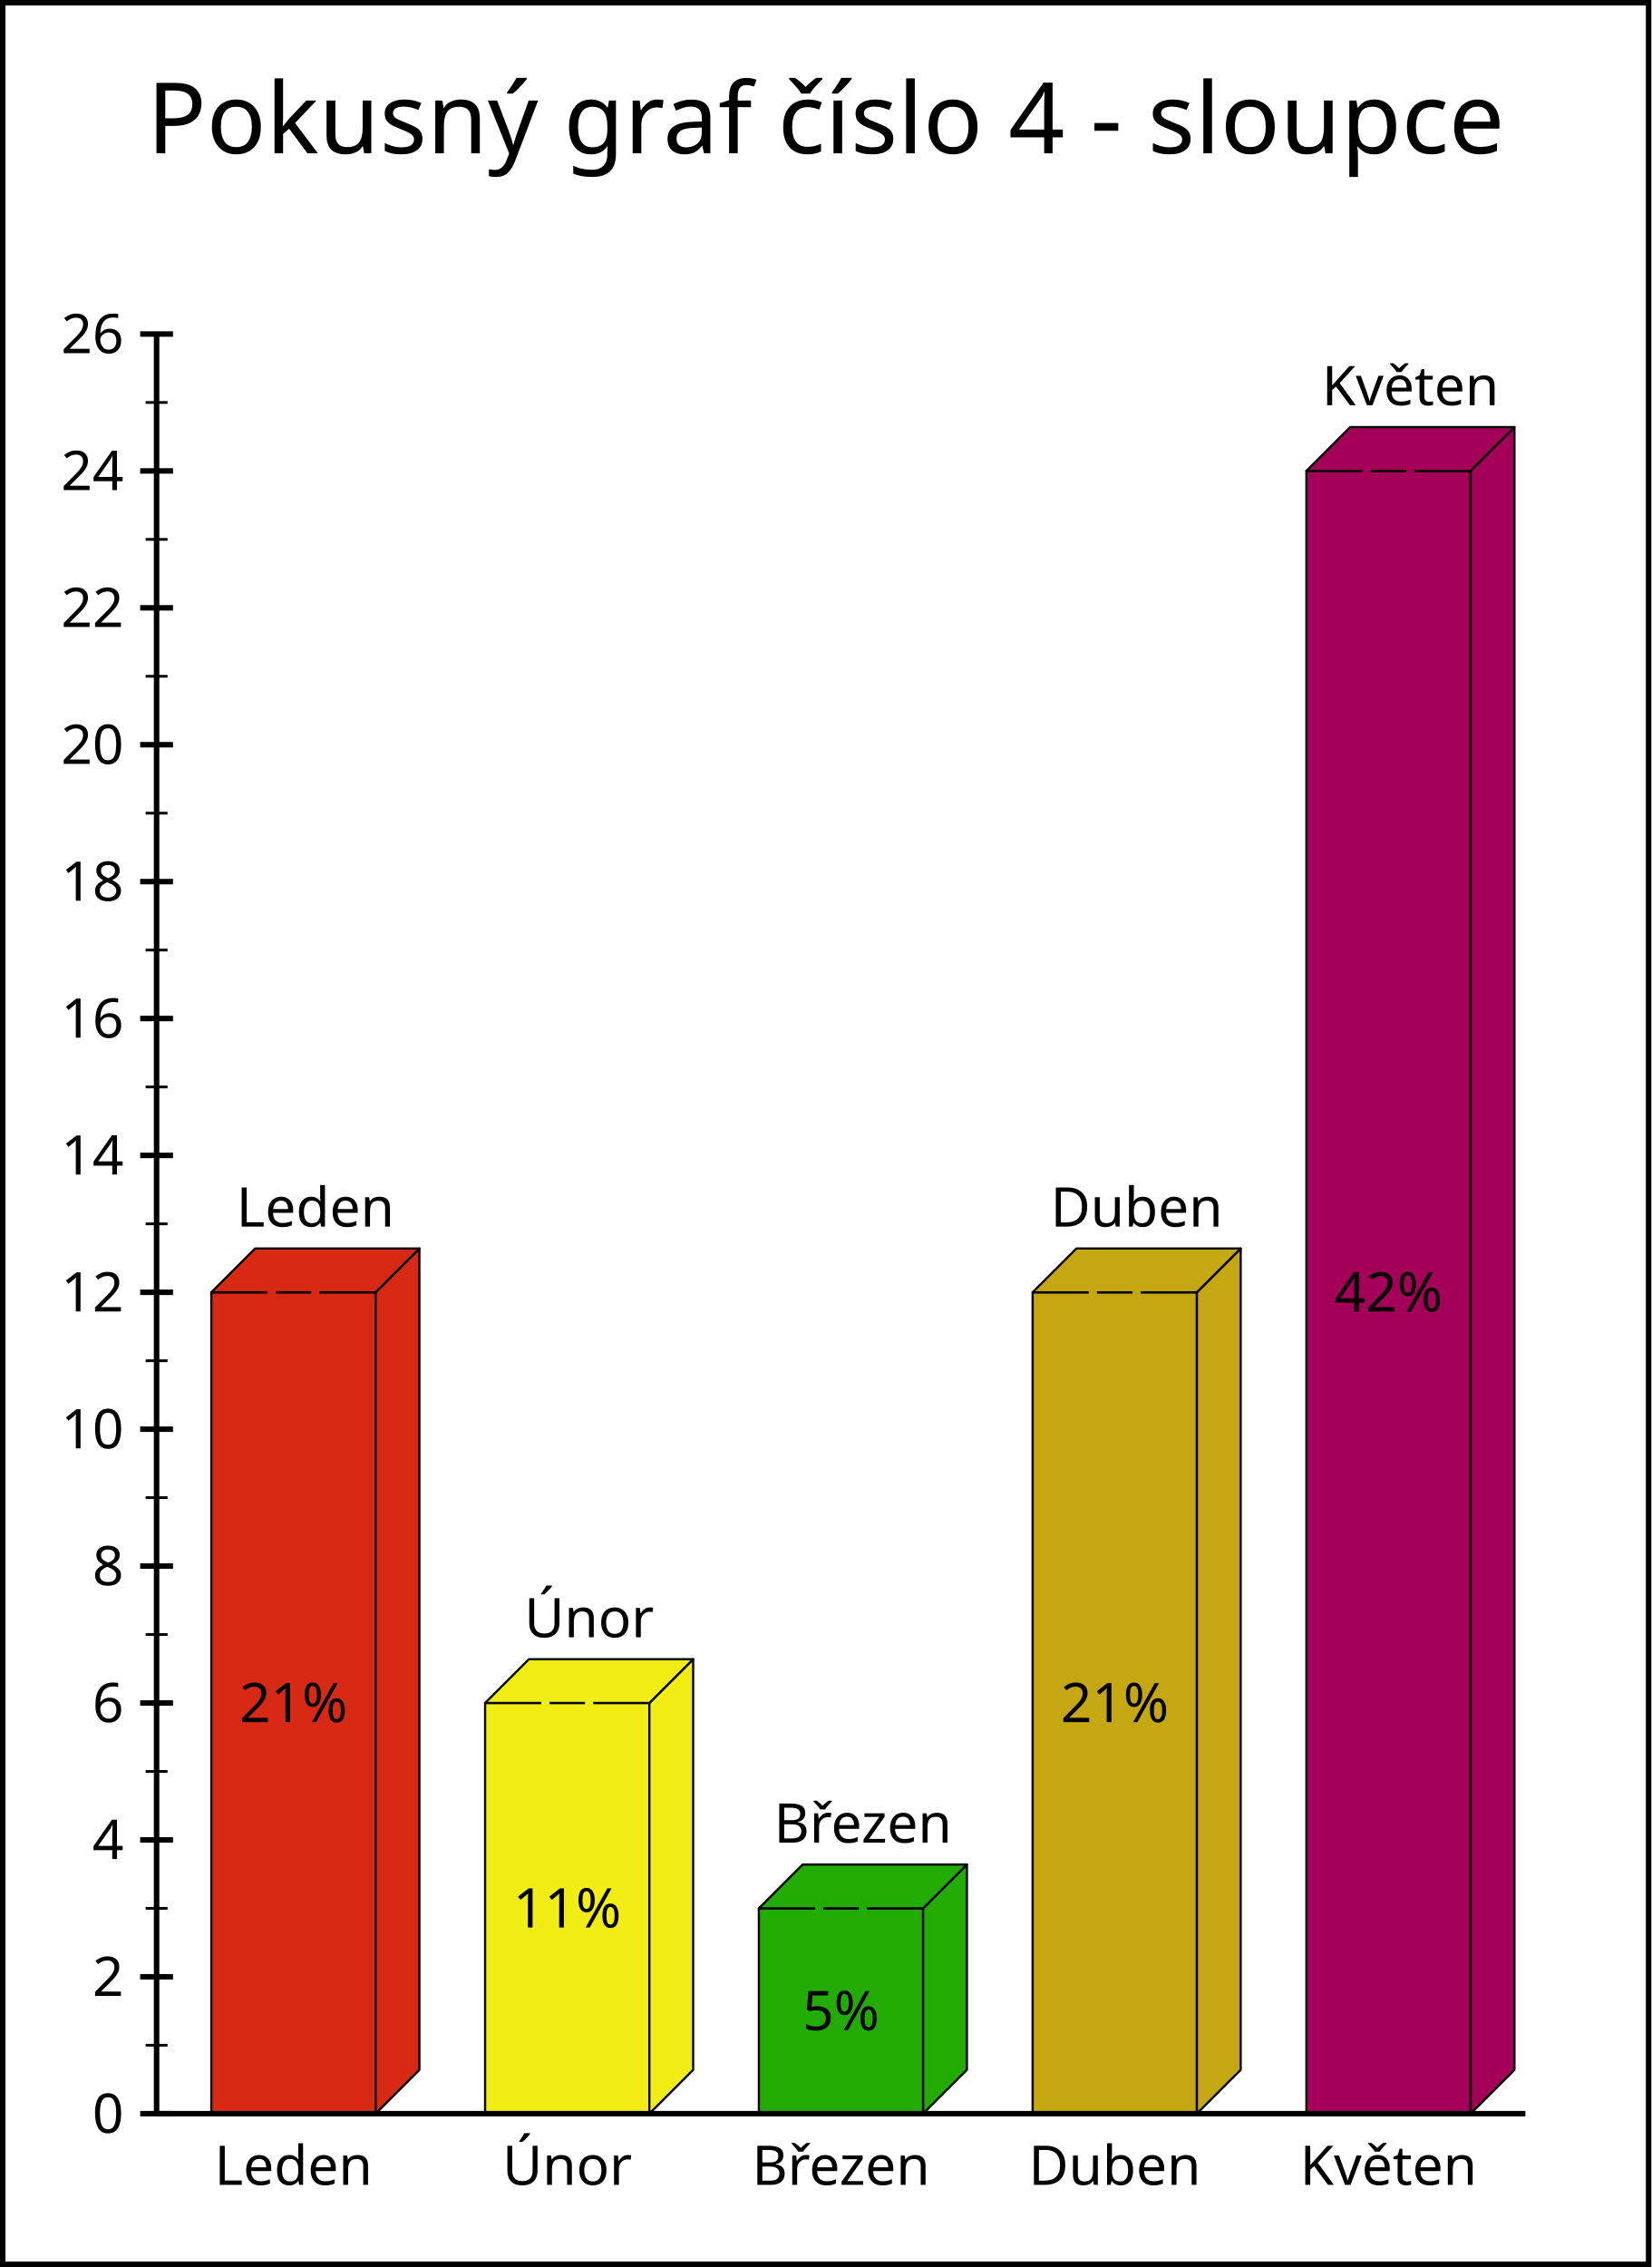
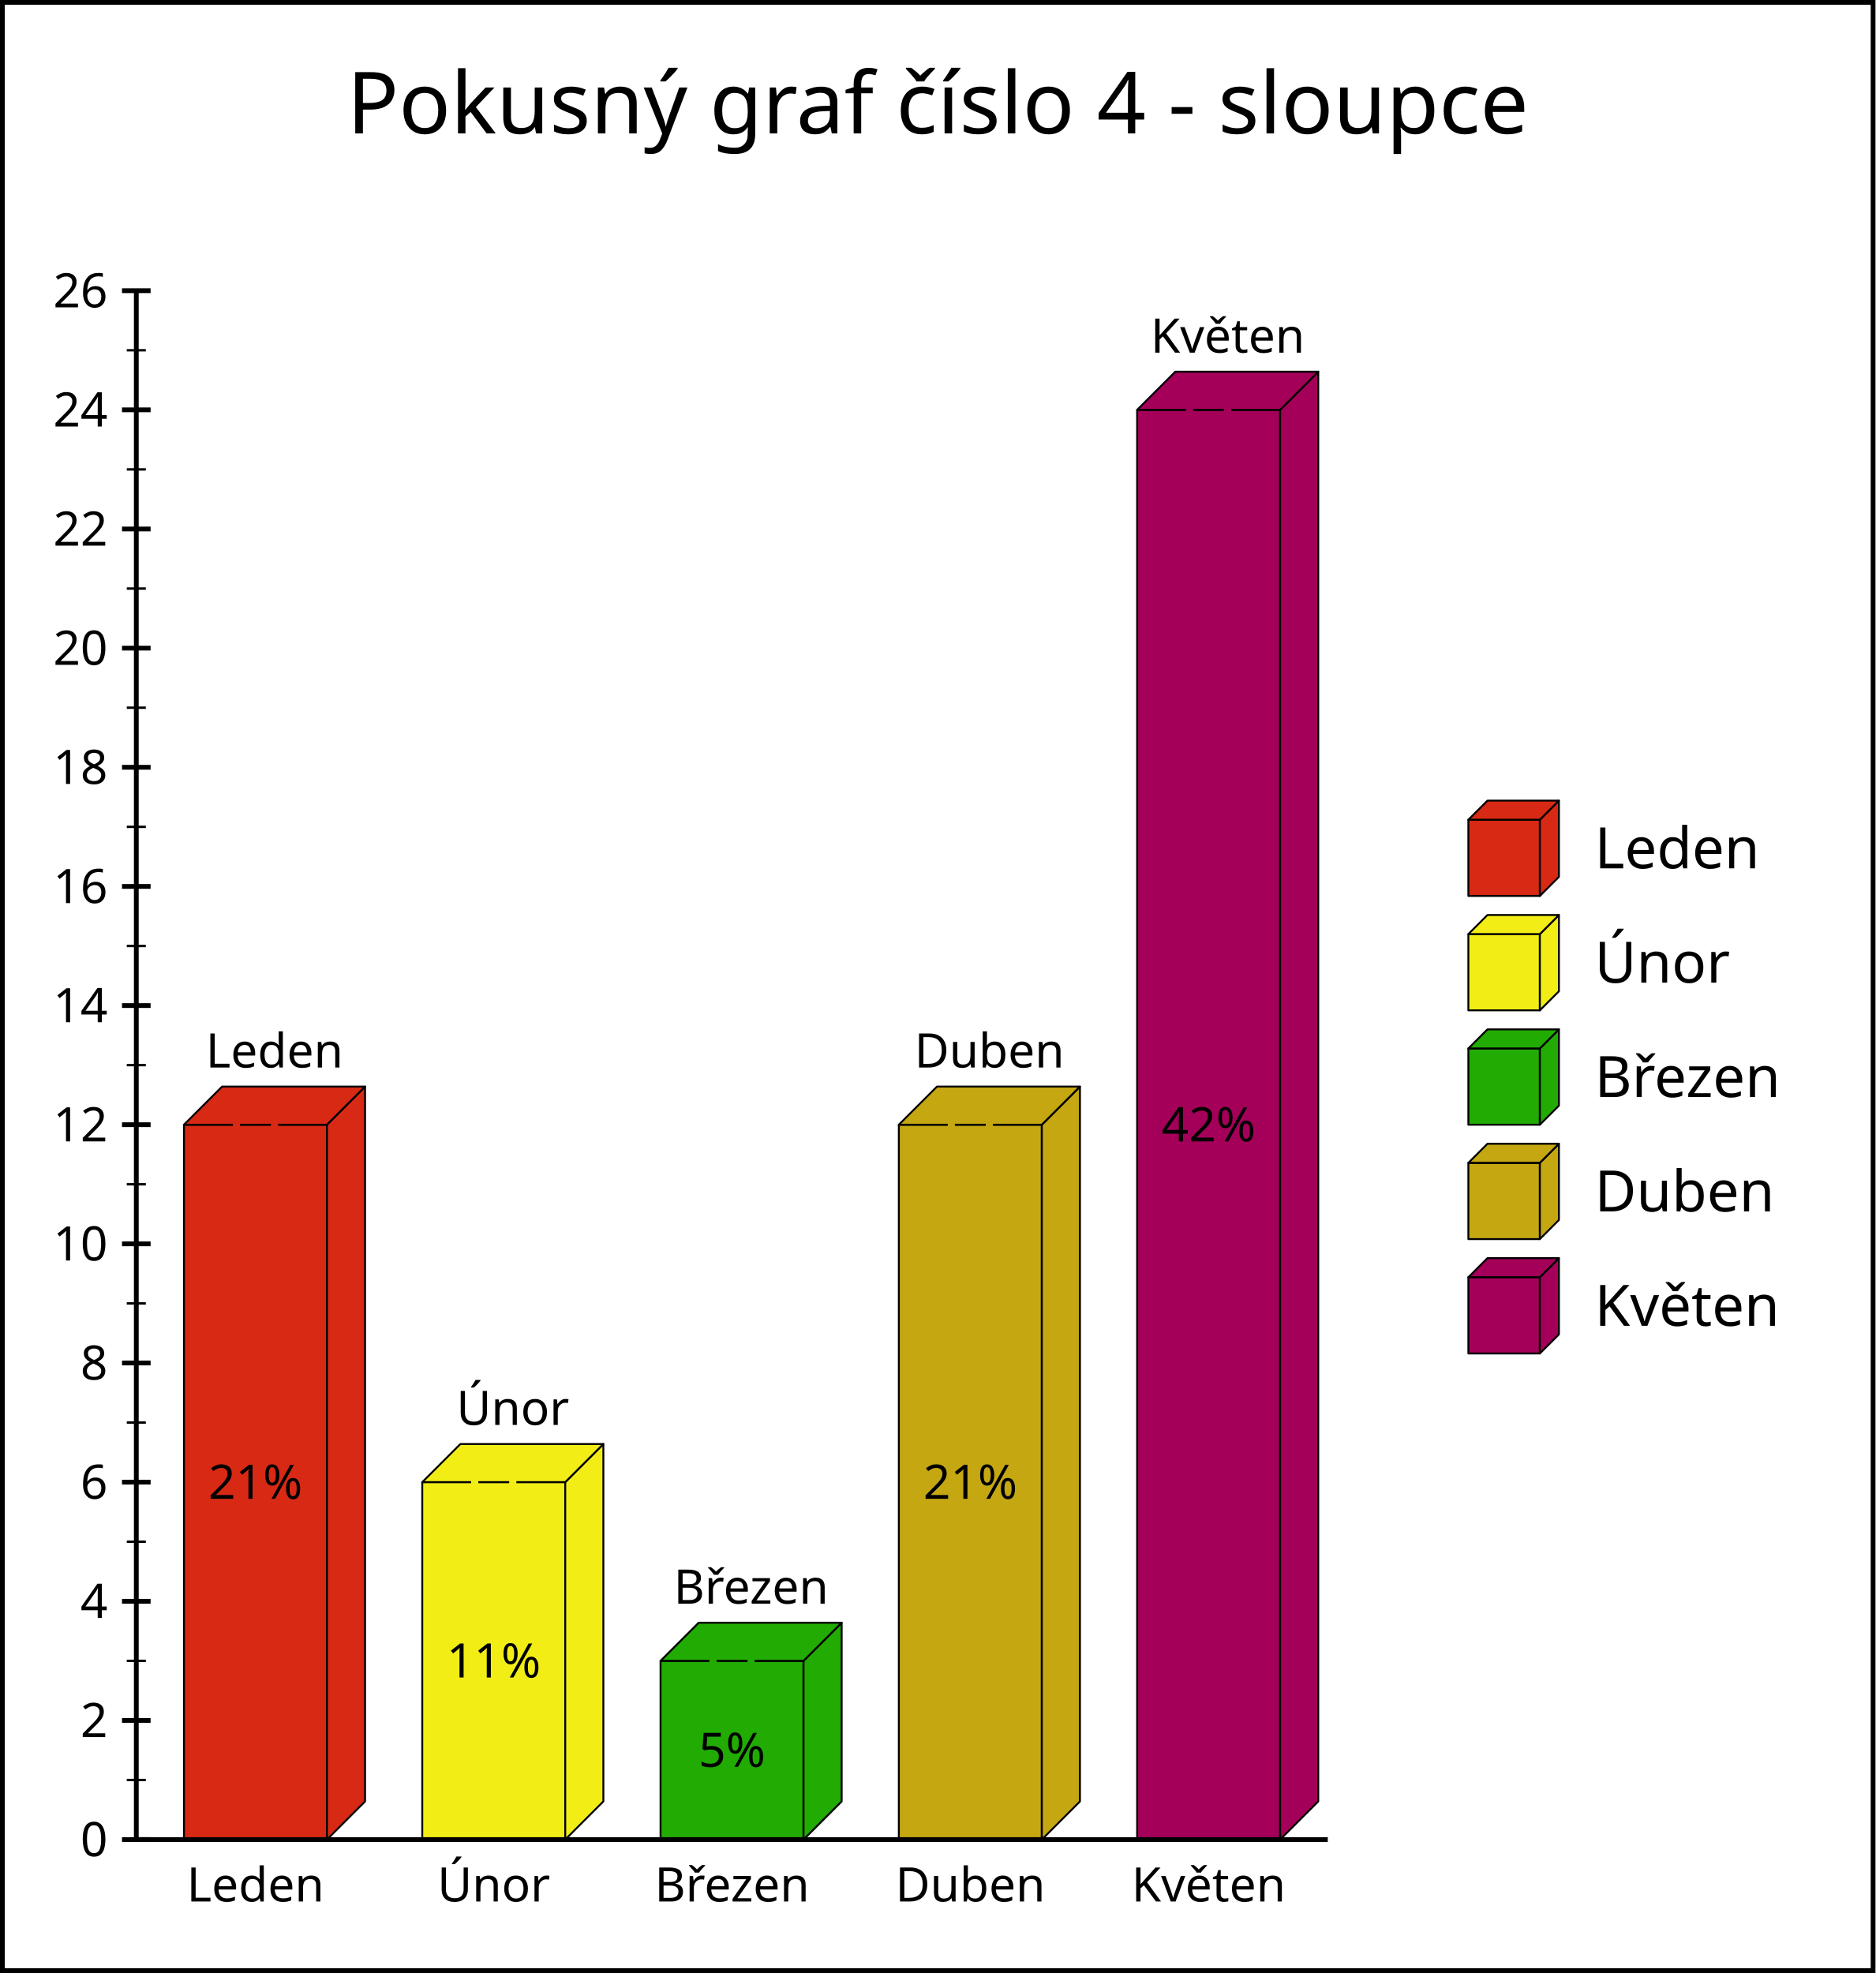
- <svg xmlns="http://www.w3.org/2000/svg" viewBox="0 0 301.6 414">
+ <svg xmlns="http://www.w3.org/2000/svg" viewBox="0 0 393.52 414">
  <g>
-     <text x="150.8" y="28" text-anchor="middle" font-family="Verdana" font-size="18" fill="black">Pokusný graf číslo 4 - sloupce</text>
+     <text x="196.76" y="28" text-anchor="middle" font-family="Verdana" font-size="18" fill="black">Pokusný graf číslo 4 - sloupce</text>
  </g>
  <g stroke-width="0.4" stroke="black" stroke-linejoin="round">
    <g transform="translate(53.6, 386)" fill="#d82914">
-       <path d="M-15,-0 h30 v-150 h-30 z" />
-       <path d="M15,-0 l8,-8 v-150 l-8,8 z" />
+       <path d="M-15,0 h30 v-150 h-30 z" />
+       <path d="M15,0 l8,-8 v-150 l-8,8 z" />
      <path d="M-15,-150 h30 l8,-8 h-30 z" />
    </g>
+     <g transform="translate(315.6,         188)" fill="#d82914">
+       <path d="M-7.5,0 h15 v-16 h-15 z" />
+       <path d="M7.5,0 l4,-4 v-16 l-4,4 z" />
+       <path d="M-7.5,-16 h15 l4,-4 h-15 z" />
+     </g>
    <g transform="translate(103.6, 386)" fill="#f2ee15">
-       <path d="M-15,-0 h30 v-75 h-30 z" />
-       <path d="M15,-0 l8,-8 v-75 l-8,8 z" />
+       <path d="M-15,0 h30 v-75 h-30 z" />
+       <path d="M15,0 l8,-8 v-75 l-8,8 z" />
      <path d="M-15,-75 h30 l8,-8 h-30 z" />
    </g>
+     <g transform="translate(315.6,         212)" fill="#f2ee15">
+       <path d="M-7.5,0 h15 v-16 h-15 z" />
+       <path d="M7.5,0 l4,-4 v-16 l-4,4 z" />
+       <path d="M-7.5,-16 h15 l4,-4 h-15 z" />
+     </g>
    <g transform="translate(153.6, 386)" fill="#21ab03">
-       <path d="M-15,-0 h30 v-37.5 h-30 z" />
-       <path d="M15,-0 l8,-8 v-37.5 l-8,8 z" />
+       <path d="M-15,0 h30 v-37.5 h-30 z" />
+       <path d="M15,0 l8,-8 v-37.5 l-8,8 z" />
      <path d="M-15,-37.5 h30 l8,-8 h-30 z" />
    </g>
+     <g transform="translate(315.6,         236)" fill="#21ab03">
+       <path d="M-7.5,0 h15 v-16 h-15 z" />
+       <path d="M7.5,0 l4,-4 v-16 l-4,4 z" />
+       <path d="M-7.5,-16 h15 l4,-4 h-15 z" />
+     </g>
    <g transform="translate(203.6, 386)" fill="#c5a712">
-       <path d="M-15,-0 h30 v-150 h-30 z" />
-       <path d="M15,-0 l8,-8 v-150 l-8,8 z" />
+       <path d="M-15,0 h30 v-150 h-30 z" />
+       <path d="M15,0 l8,-8 v-150 l-8,8 z" />
      <path d="M-15,-150 h30 l8,-8 h-30 z" />
    </g>
+     <g transform="translate(315.6,         260)" fill="#c5a712">
+       <path d="M-7.5,0 h15 v-16 h-15 z" />
+       <path d="M7.5,0 l4,-4 v-16 l-4,4 z" />
+       <path d="M-7.5,-16 h15 l4,-4 h-15 z" />
+     </g>
    <g transform="translate(253.6, 386)" fill="#a4005a">
-       <path d="M-15,-0 h30 v-300 h-30 z" />
-       <path d="M15,-0 l8,-8 v-300 l-8,8 z" />
+       <path d="M-15,0 h30 v-300 h-30 z" />
+       <path d="M15,0 l8,-8 v-300 l-8,8 z" />
      <path d="M-15,-300 h30 l8,-8 h-30 z" />
+     </g>
+     <g transform="translate(315.6,         284)" fill="#a4005a">
+       <path d="M-7.5,0 h15 v-16 h-15 z" />
+       <path d="M7.5,0 l4,-4 v-16 l-4,4 z" />
+       <path d="M-7.5,-16 h15 l4,-4 h-15 z" />
    </g>
  </g>
  <g stroke="black">
    <path d="M26.6,386 l4,0  m-4,-12.5 l4,0  m-4,-12.5 l4,0  m-4,-12.5 l4,0  m-4,-12.5 l4,0  m-4,-12.5 l4,0  m-4,-12.5 l4,0  m-4,-12.5 l4,0  m-4,-12.5 l4,0  m-4,-12.5 l4,0  m-4,-12.5 l4,0  m-4,-12.5 l4,0  m-4,-12.5 l4,0  m-4,-12.5 l4,0  m-4,-12.5 l4,0  m-4,-12.5 l4,0  m-4,-12.5 l4,0  m-4,-12.5 l4,0  m-4,-12.5 l4,0  m-4,-12.5 l4,0  m-4,-12.5 l4,0  m-4,-12.5 l4,0  m-4,-12.5 l4,0  m-4,-12.5 l4,0  m-4,-12.5 l4,0  m-4,-12.5 l4,0  m-4,-12.5 l4,0 " stroke-width="0.5" />
    <path d="M25.6,386 l6,0  m-6,-25 l6,0  m-6,-25 l6,0  m-6,-25 l6,0  m-6,-25 l6,0  m-6,-25 l6,0  m-6,-25 l6,0  m-6,-25 l6,0  m-6,-25 l6,0  m-6,-25 l6,0  m-6,-25 l6,0  m-6,-25 l6,0  m-6,-25 l6,0  m-6,-25 l6,0 " stroke-width="1" />
  </g>
  <line x1="28.6" y1="386" x2="278.6" y2="386" stroke="black" stroke-width="1" />
  <g text-anchor="middle" font-family="Verdana" font-size="10" fill="black">
    <text x="53.6" y="399">Leden</text>
    <text x="103.6" y="399">Únor</text>
    <text x="153.6" y="399">Březen</text>
    <text x="203.6" y="399">Duben</text>
    <text x="253.6" y="399">Květen</text>
  </g>
  <g stroke="black" stroke-width="1">
    <line x1="28.6" y1="386" x2="28.6" y2="61" />
  </g>
  <g text-anchor="end" font-family="Verdana" font-size="10" fill="black">
    <text x="22.6" y="389.5">0</text>
    <text x="22.6" y="364.5">2</text>
    <text x="22.6" y="339.5">4</text>
    <text x="22.6" y="314.5">6</text>
    <text x="22.6" y="289.5">8</text>
    <text x="22.6" y="264.5">10</text>
    <text x="22.6" y="239.5">12</text>
    <text x="22.6" y="214.5">14</text>
    <text x="22.6" y="189.5">16</text>
    <text x="22.6" y="164.5">18</text>
    <text x="22.6" y="139.5">20</text>
    <text x="22.6" y="114.5">22</text>
    <text x="22.6" y="89.5">24</text>
    <text x="22.6" y="64.5">26</text>
  </g>
  <g stroke-width="1.5" fill="none" stroke-linecap="round">
    <circle cx="53.6" cy="236" r="4" stroke="#d82914" />
+     <circle cx="315.6" cy="178" r="4" stroke="#d82914" />
    <circle cx="103.6" cy="311" r="4" stroke="#f2ee15" />
+     <circle cx="315.6" cy="202" r="4" stroke="#f2ee15" />
    <circle cx="153.6" cy="348.5" r="4" stroke="#21ab03" />
+     <circle cx="315.6" cy="226" r="4" stroke="#21ab03" />
    <circle cx="203.6" cy="236" r="4" stroke="#c5a712" />
+     <circle cx="315.6" cy="250" r="4" stroke="#c5a712" />
    <circle cx="253.6" cy="86" r="4" stroke="#a4005a" />
+     <circle cx="315.6" cy="274" r="4" stroke="#a4005a" />
  </g>
  <g text-anchor="middle" font-family="Verdana" font-size="10" fill="black">
    <text x="53.6" y="314.5">21%</text>
    <text x="103.6" y="352">11%</text>
    <text x="153.6" y="370.75">5%</text>
    <text x="203.6" y="314.5">21%</text>
    <text x="253.6" y="239.5">42%</text>
  </g>
  <g text-anchor="middle" font-family="Verdana" font-size="10" fill="black">
    <text x="57.6" y="224">Leden</text>
    <text x="107.6" y="299">Únor</text>
    <text x="157.6" y="336.5">Březen</text>
    <text x="207.6" y="224">Duben</text>
    <text x="257.6" y="74">Květen</text>
  </g>
-   <rect x="0.5" y="0.5" width="300.6" height="413" stroke="black" fill="none" stroke-width="1" />
+   <g text-anchor="start" font-family="Verdana" font-size="12" fill="black">
+     <text x="334.6" y="182.2">Leden</text>
+     <text x="334.6" y="206.2">Únor</text>
+     <text x="334.6" y="230.2">Březen</text>
+     <text x="334.6" y="254.2">Duben</text>
+     <text x="334.6" y="278.2">Květen</text>
+   </g>
+   <rect x="0.5" y="0.5" width="392.52" height="413" stroke="black" fill="none" stroke-width="1" />
</svg>
